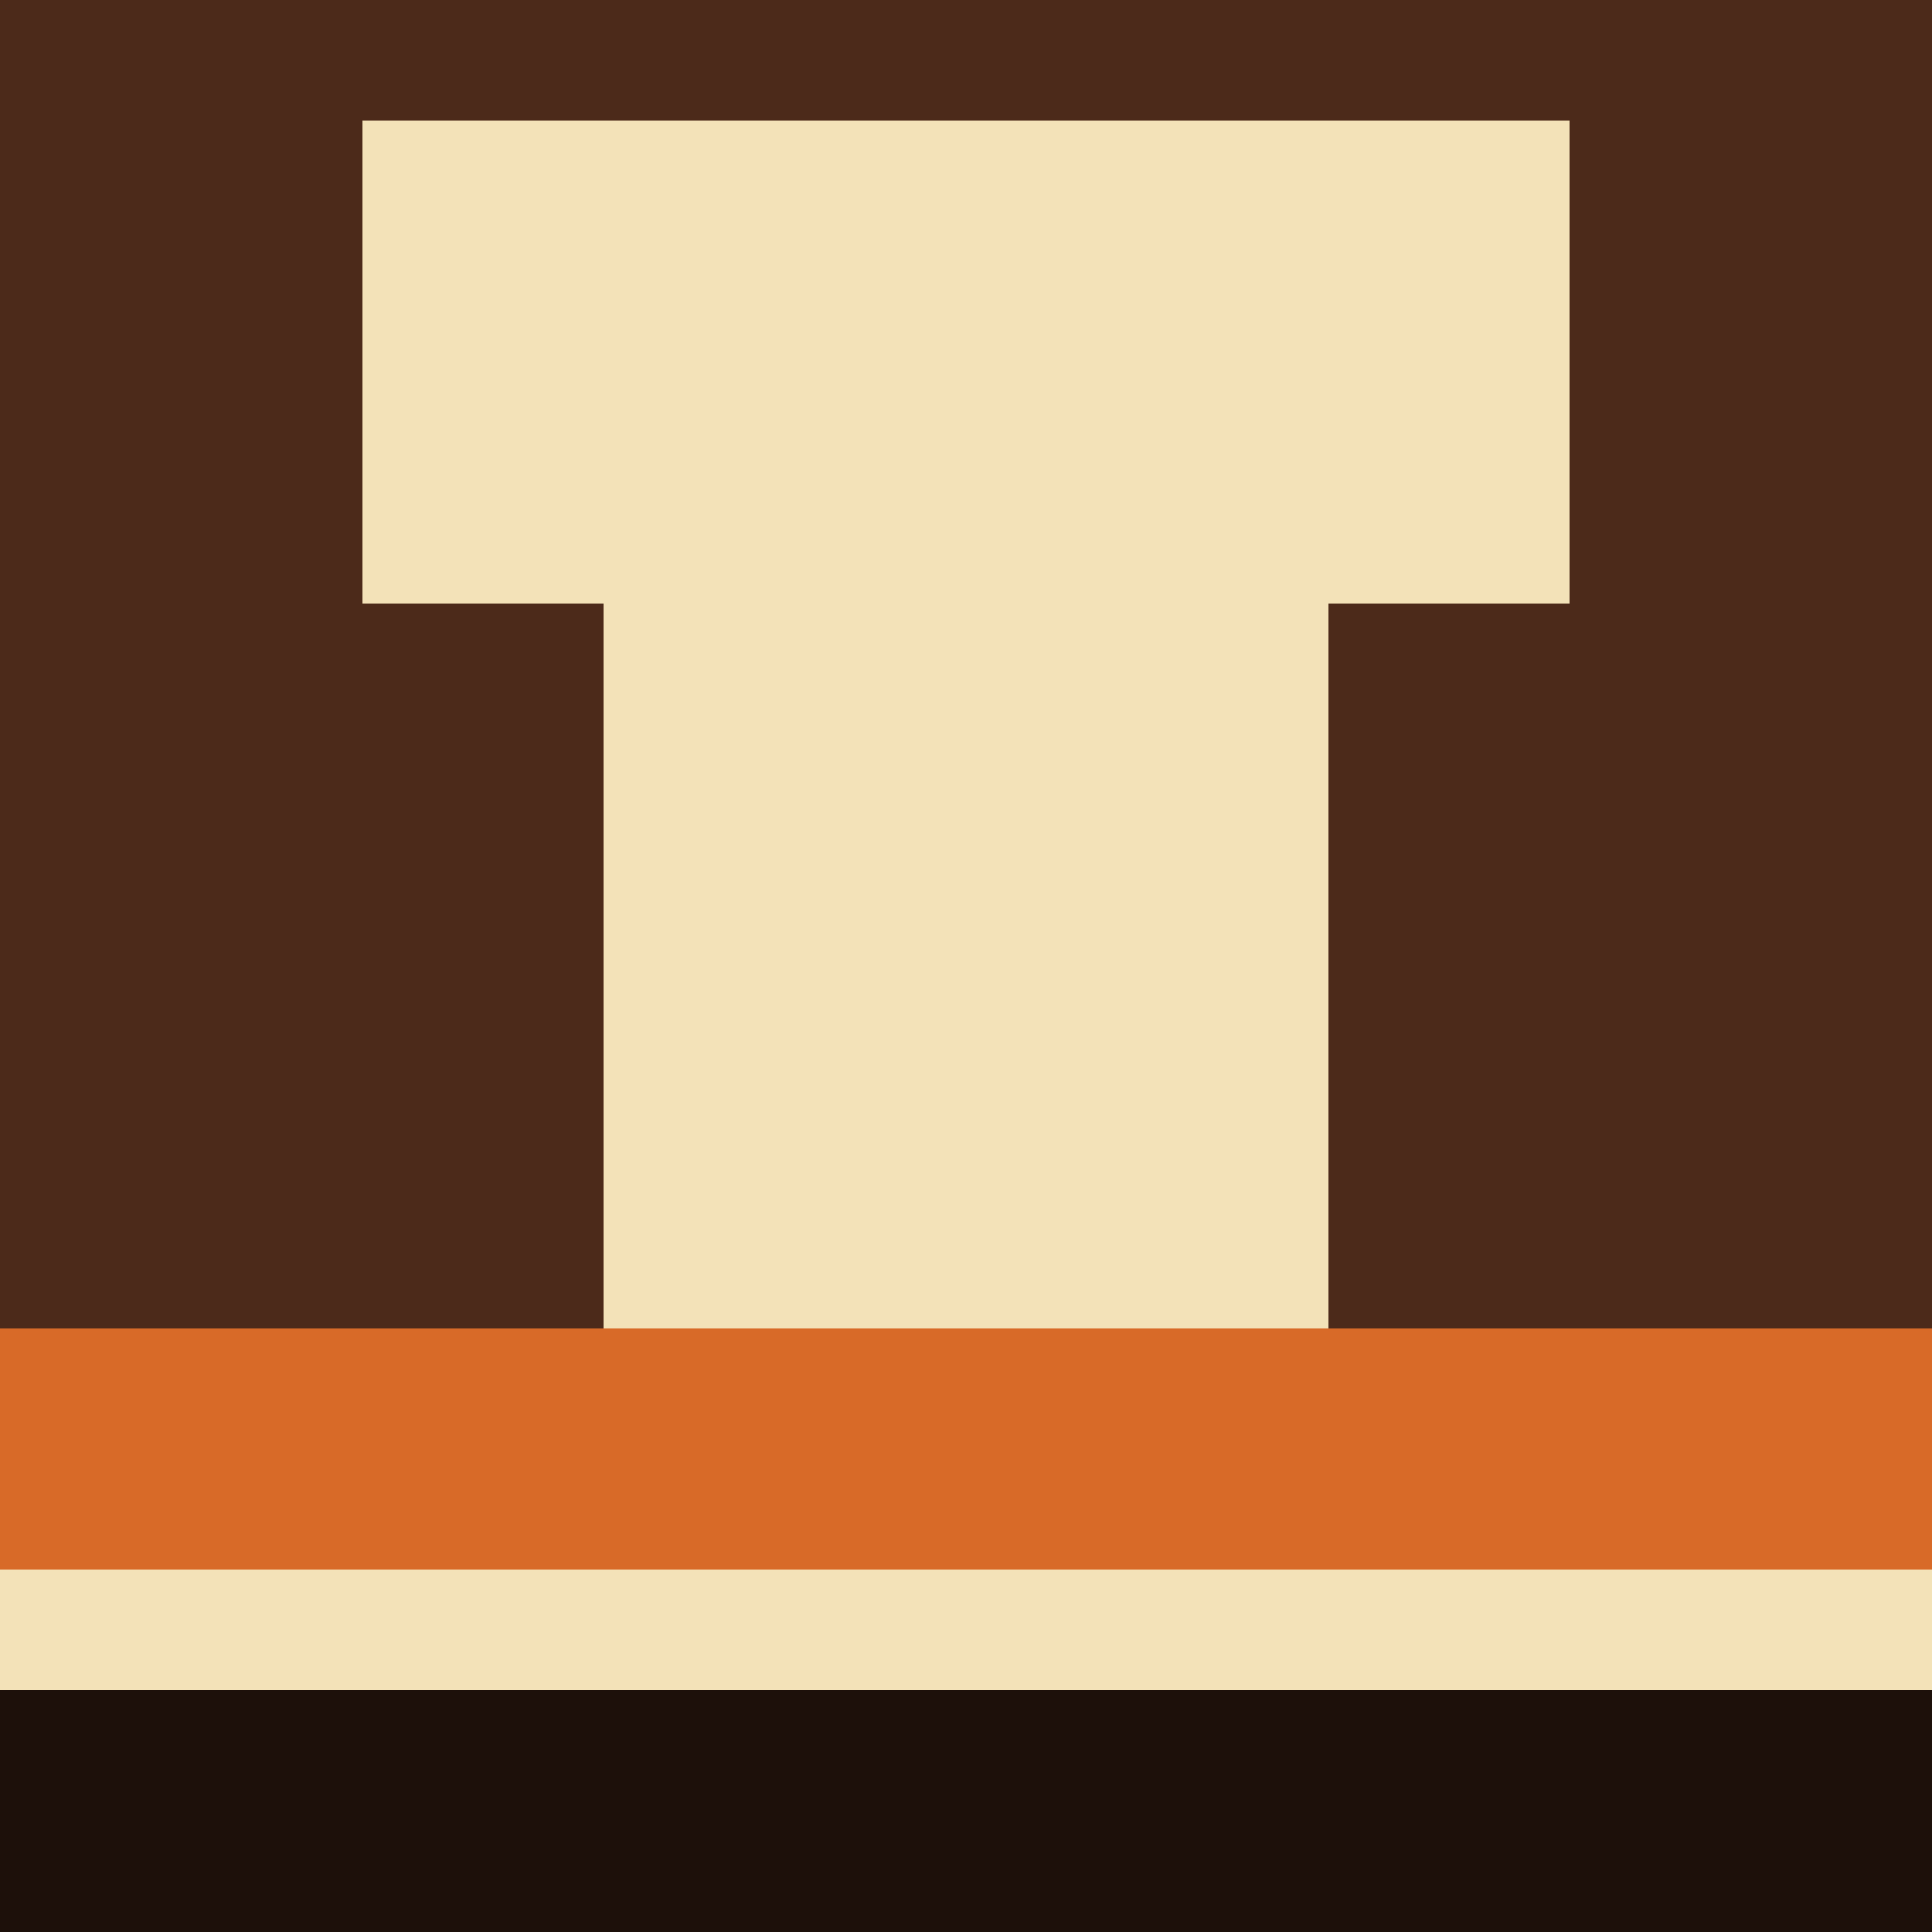
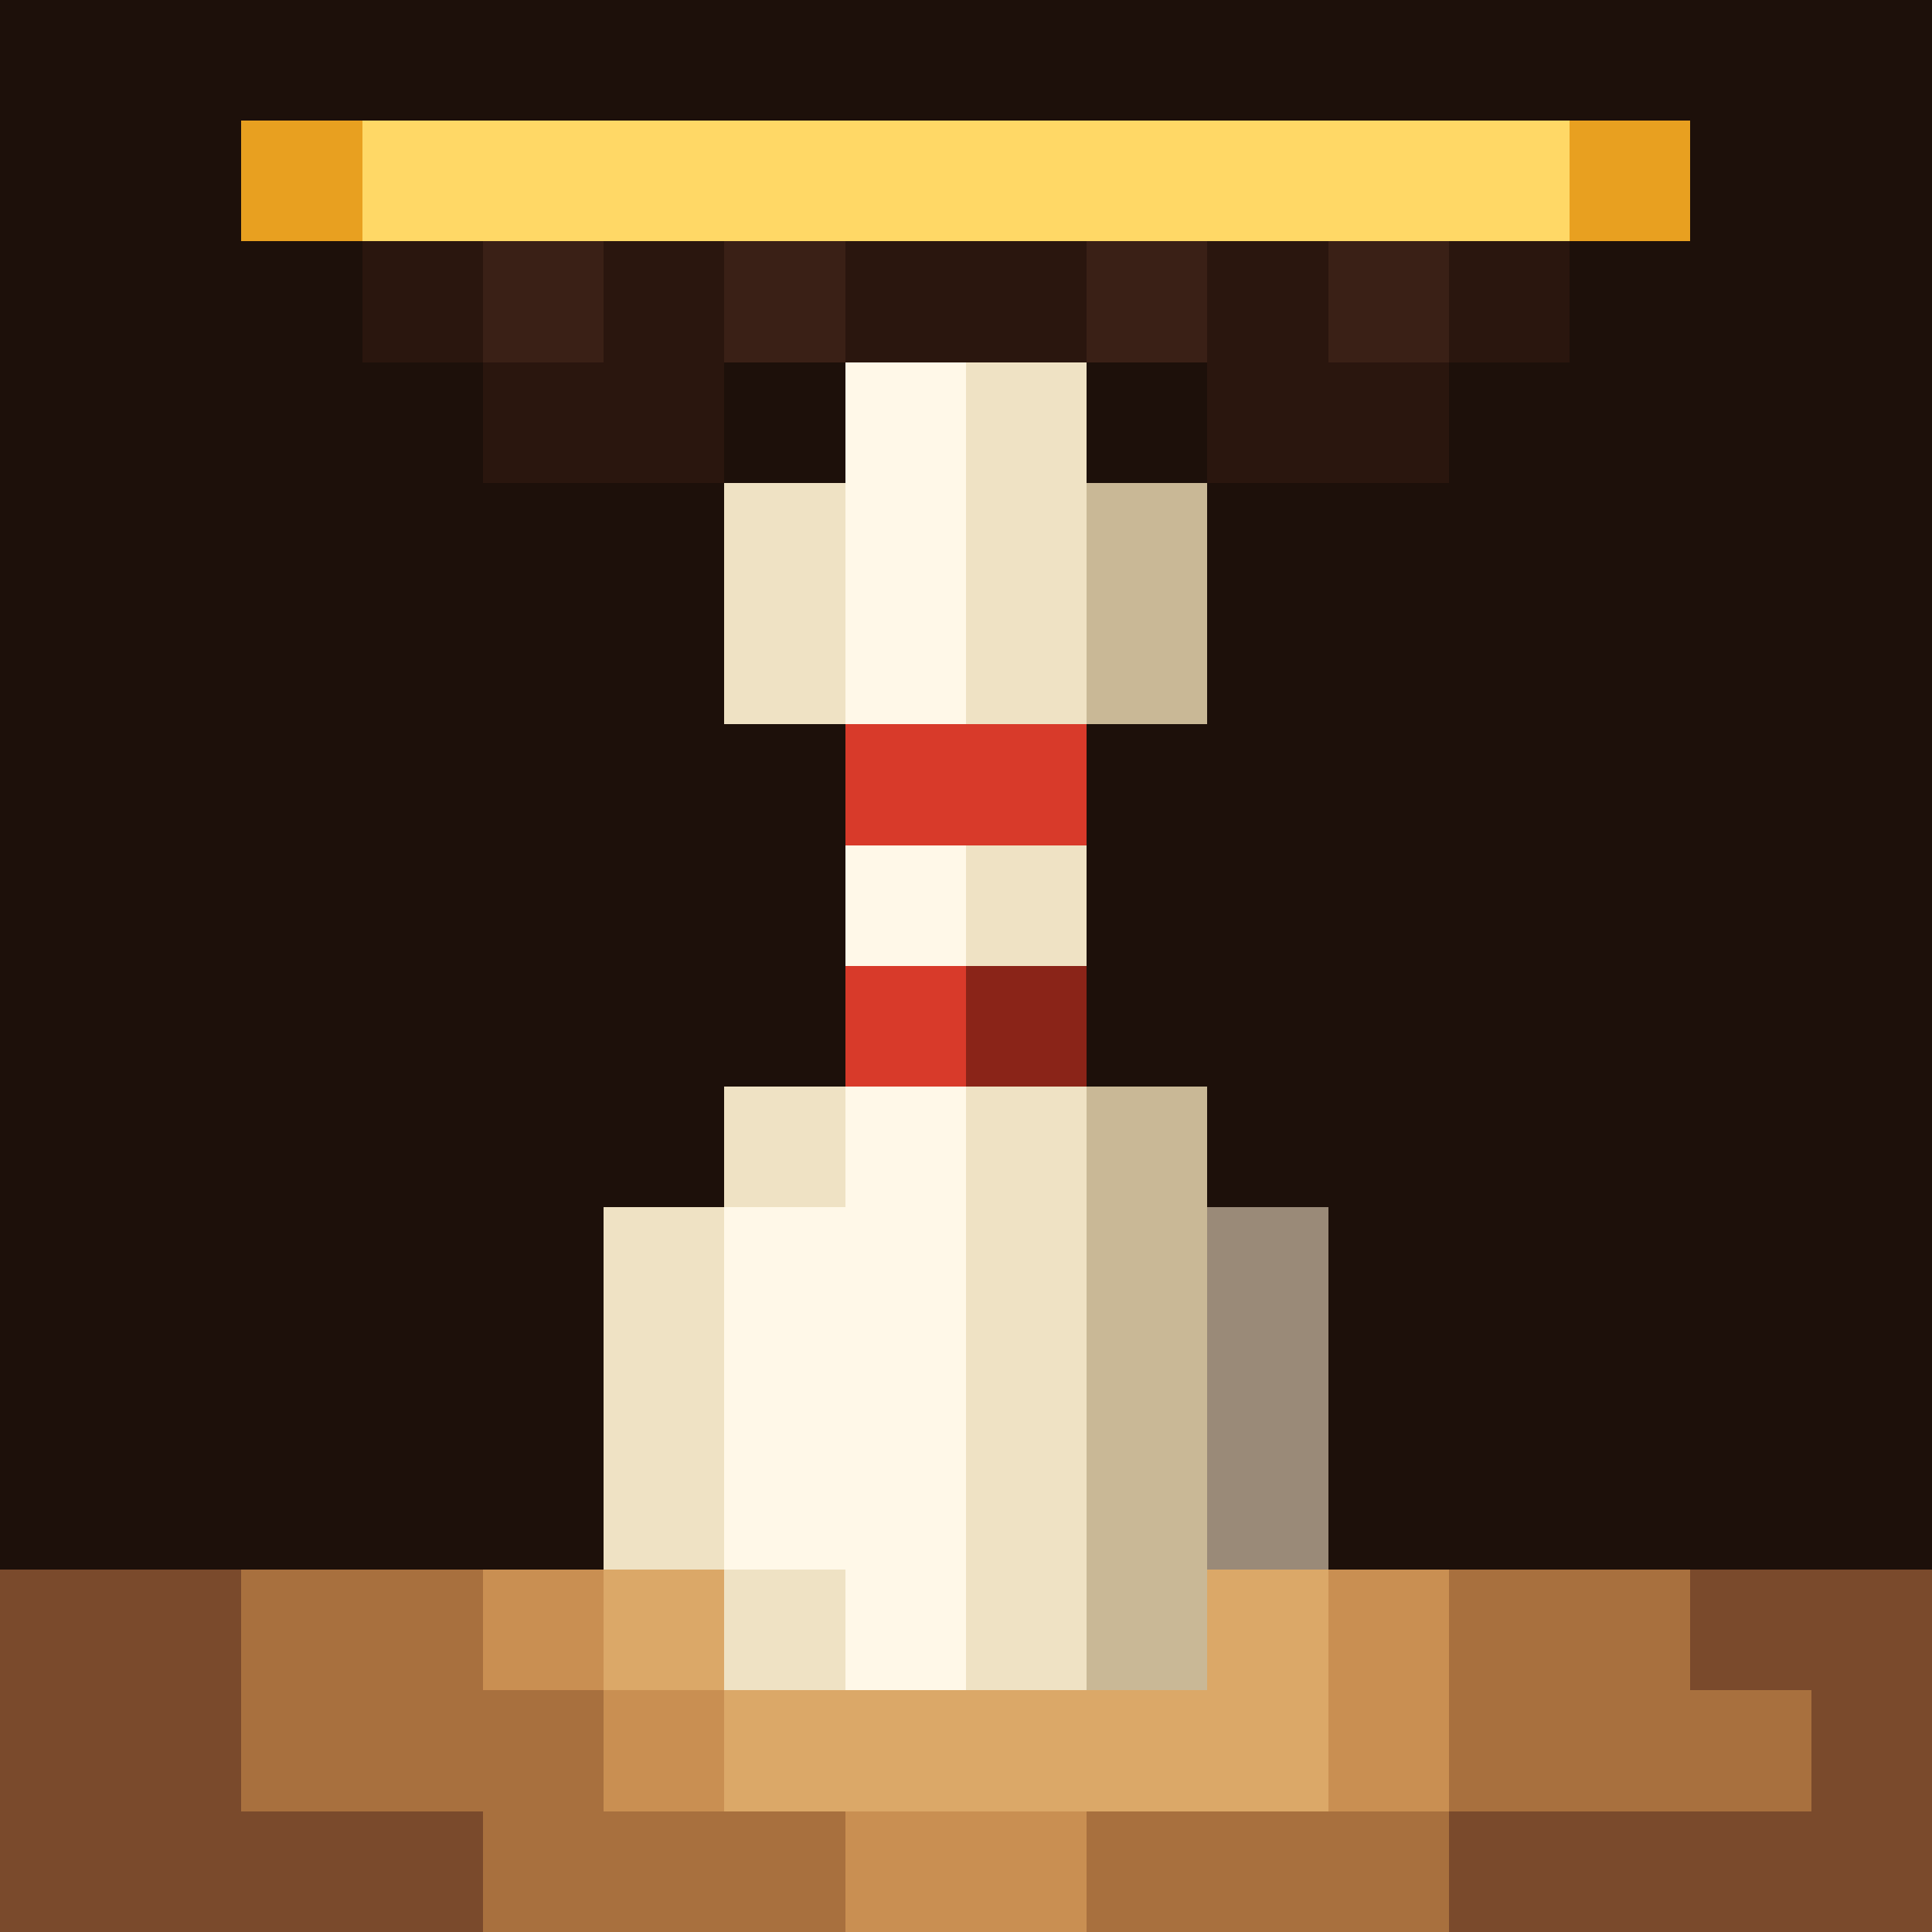
<svg xmlns="http://www.w3.org/2000/svg" viewBox="0 0 16 16" shape-rendering="crispEdges">
-   <rect width="16" height="16" fill="#4c2a1a" />
-   <rect x="3" y="1" width="10" height="1" fill="#f3e2b8" />
-   <rect x="3" y="2" width="10" height="1" fill="#f3e2b8" />
-   <rect x="3" y="3" width="10" height="1" fill="#f3e2b8" />
-   <rect x="3" y="4" width="10" height="1" fill="#f3e2b8" />
-   <rect x="5" y="5" width="6" height="1" fill="#f3e2b8" />
-   <rect x="5" y="6" width="6" height="1" fill="#f3e2b8" />
-   <rect x="5" y="7" width="6" height="1" fill="#f3e2b8" />
-   <rect x="5" y="8" width="6" height="1" fill="#f3e2b8" />
-   <rect x="5" y="9" width="6" height="1" fill="#f3e2b8" />
-   <rect x="5" y="10" width="6" height="1" fill="#f3e2b8" />
-   <rect x="0" y="11" width="16" height="1" fill="#d86a28" />
-   <rect x="0" y="12" width="16" height="1" fill="#d86a28" />
-   <rect x="0" y="13" width="16" height="1" fill="#f3e2b8" />
-   <rect x="0" y="14" width="16" height="1" fill="#1d100a" />
-   <rect x="0" y="15" width="16" height="1" fill="#1d100a" />
+   <rect width="16" height="16" fill="#1d100a" />
+   <rect x="2" y="1" width="1" height="1" fill="#e8a020" />
+   <rect x="3" y="1" width="1" height="1" fill="#ffd866" />
+   <rect x="4" y="1" width="1" height="1" fill="#ffd866" />
+   <rect x="5" y="1" width="1" height="1" fill="#ffd866" />
+   <rect x="6" y="1" width="1" height="1" fill="#ffd866" />
+   <rect x="7" y="1" width="1" height="1" fill="#ffd866" />
+   <rect x="8" y="1" width="1" height="1" fill="#ffd866" />
+   <rect x="9" y="1" width="1" height="1" fill="#ffd866" />
+   <rect x="10" y="1" width="1" height="1" fill="#ffd866" />
+   <rect x="11" y="1" width="1" height="1" fill="#ffd866" />
+   <rect x="12" y="1" width="1" height="1" fill="#ffd866" />
+   <rect x="13" y="1" width="1" height="1" fill="#e8a020" />
+   <rect x="3" y="2" width="1" height="1" fill="#2a160e" />
+   <rect x="4" y="2" width="1" height="1" fill="#3a2016" />
+   <rect x="5" y="2" width="1" height="1" fill="#2a160e" />
+   <rect x="6" y="2" width="1" height="1" fill="#3a2016" />
+   <rect x="7" y="2" width="1" height="1" fill="#2a160e" />
+   <rect x="8" y="2" width="1" height="1" fill="#2a160e" />
+   <rect x="9" y="2" width="1" height="1" fill="#3a2016" />
+   <rect x="10" y="2" width="1" height="1" fill="#2a160e" />
+   <rect x="11" y="2" width="1" height="1" fill="#3a2016" />
+   <rect x="12" y="2" width="1" height="1" fill="#2a160e" />
+   <rect x="4" y="3" width="1" height="1" fill="#2a160e" />
+   <rect x="5" y="3" width="1" height="1" fill="#2a160e" />
+   <rect x="7" y="3" width="1" height="1" fill="#fff8e8" />
+   <rect x="8" y="3" width="1" height="1" fill="#efe2c4" />
+   <rect x="10" y="3" width="1" height="1" fill="#2a160e" />
+   <rect x="11" y="3" width="1" height="1" fill="#2a160e" />
+   <rect x="6" y="4" width="1" height="1" fill="#efe2c4" />
+   <rect x="7" y="4" width="1" height="1" fill="#fff8e8" />
+   <rect x="8" y="4" width="1" height="1" fill="#efe2c4" />
+   <rect x="9" y="4" width="1" height="1" fill="#c9b896" />
+   <rect x="6" y="5" width="1" height="1" fill="#efe2c4" />
+   <rect x="7" y="5" width="1" height="1" fill="#fff8e8" />
+   <rect x="8" y="5" width="1" height="1" fill="#efe2c4" />
+   <rect x="9" y="5" width="1" height="1" fill="#c9b896" />
+   <rect x="7" y="6" width="1" height="1" fill="#d83a2a" />
+   <rect x="8" y="6" width="1" height="1" fill="#d83a2a" />
+   <rect x="7" y="7" width="1" height="1" fill="#fff8e8" />
+   <rect x="8" y="7" width="1" height="1" fill="#efe2c4" />
+   <rect x="7" y="8" width="1" height="1" fill="#d83a2a" />
+   <rect x="8" y="8" width="1" height="1" fill="#8a2418" />
+   <rect x="6" y="9" width="1" height="1" fill="#efe2c4" />
+   <rect x="7" y="9" width="1" height="1" fill="#fff8e8" />
+   <rect x="8" y="9" width="1" height="1" fill="#efe2c4" />
+   <rect x="9" y="9" width="1" height="1" fill="#c9b896" />
+   <rect x="5" y="10" width="1" height="1" fill="#efe2c4" />
+   <rect x="6" y="10" width="1" height="1" fill="#fff8e8" />
+   <rect x="7" y="10" width="1" height="1" fill="#fff8e8" />
+   <rect x="8" y="10" width="1" height="1" fill="#efe2c4" />
+   <rect x="9" y="10" width="1" height="1" fill="#c9b896" />
+   <rect x="10" y="10" width="1" height="1" fill="#9a8a78" />
+   <rect x="5" y="11" width="1" height="1" fill="#efe2c4" />
+   <rect x="6" y="11" width="1" height="1" fill="#fff8e8" />
+   <rect x="7" y="11" width="1" height="1" fill="#fff8e8" />
+   <rect x="8" y="11" width="1" height="1" fill="#efe2c4" />
+   <rect x="9" y="11" width="1" height="1" fill="#c9b896" />
+   <rect x="10" y="11" width="1" height="1" fill="#9a8a78" />
+   <rect x="5" y="12" width="1" height="1" fill="#efe2c4" />
+   <rect x="6" y="12" width="1" height="1" fill="#fff8e8" />
+   <rect x="7" y="12" width="1" height="1" fill="#fff8e8" />
+   <rect x="8" y="12" width="1" height="1" fill="#efe2c4" />
+   <rect x="9" y="12" width="1" height="1" fill="#c9b896" />
+   <rect x="10" y="12" width="1" height="1" fill="#9a8a78" />
+   <rect x="0" y="13" width="1" height="1" fill="#7a4a2c" />
+   <rect x="1" y="13" width="1" height="1" fill="#7a4a2c" />
+   <rect x="2" y="13" width="1" height="1" fill="#a8703e" />
+   <rect x="3" y="13" width="1" height="1" fill="#a8703e" />
+   <rect x="4" y="13" width="1" height="1" fill="#c98f52" />
+   <rect x="5" y="13" width="1" height="1" fill="#dba868" />
+   <rect x="6" y="13" width="1" height="1" fill="#efe2c4" />
+   <rect x="7" y="13" width="1" height="1" fill="#fff8e8" />
+   <rect x="8" y="13" width="1" height="1" fill="#efe2c4" />
+   <rect x="9" y="13" width="1" height="1" fill="#c9b896" />
+   <rect x="10" y="13" width="1" height="1" fill="#dba868" />
+   <rect x="11" y="13" width="1" height="1" fill="#c98f52" />
+   <rect x="12" y="13" width="1" height="1" fill="#a8703e" />
+   <rect x="13" y="13" width="1" height="1" fill="#a8703e" />
+   <rect x="14" y="13" width="1" height="1" fill="#7a4a2c" />
+   <rect x="15" y="13" width="1" height="1" fill="#7a4a2c" />
+   <rect x="0" y="14" width="1" height="1" fill="#7a4a2c" />
+   <rect x="1" y="14" width="1" height="1" fill="#7a4a2c" />
+   <rect x="2" y="14" width="1" height="1" fill="#a8703e" />
+   <rect x="3" y="14" width="1" height="1" fill="#a8703e" />
+   <rect x="4" y="14" width="1" height="1" fill="#a8703e" />
+   <rect x="5" y="14" width="1" height="1" fill="#c98f52" />
+   <rect x="6" y="14" width="1" height="1" fill="#dba868" />
+   <rect x="7" y="14" width="1" height="1" fill="#dba868" />
+   <rect x="8" y="14" width="1" height="1" fill="#dba868" />
+   <rect x="9" y="14" width="1" height="1" fill="#dba868" />
+   <rect x="10" y="14" width="1" height="1" fill="#dba868" />
+   <rect x="11" y="14" width="1" height="1" fill="#c98f52" />
+   <rect x="12" y="14" width="1" height="1" fill="#a8703e" />
+   <rect x="13" y="14" width="1" height="1" fill="#a8703e" />
+   <rect x="14" y="14" width="1" height="1" fill="#a8703e" />
+   <rect x="15" y="14" width="1" height="1" fill="#7a4a2c" />
+   <rect x="0" y="15" width="1" height="1" fill="#7a4a2c" />
+   <rect x="1" y="15" width="1" height="1" fill="#7a4a2c" />
+   <rect x="2" y="15" width="1" height="1" fill="#7a4a2c" />
+   <rect x="3" y="15" width="1" height="1" fill="#7a4a2c" />
+   <rect x="4" y="15" width="1" height="1" fill="#a8703e" />
+   <rect x="5" y="15" width="1" height="1" fill="#a8703e" />
+   <rect x="6" y="15" width="1" height="1" fill="#a8703e" />
+   <rect x="7" y="15" width="1" height="1" fill="#c98f52" />
+   <rect x="8" y="15" width="1" height="1" fill="#c98f52" />
+   <rect x="9" y="15" width="1" height="1" fill="#a8703e" />
+   <rect x="10" y="15" width="1" height="1" fill="#a8703e" />
+   <rect x="11" y="15" width="1" height="1" fill="#a8703e" />
+   <rect x="12" y="15" width="1" height="1" fill="#7a4a2c" />
+   <rect x="13" y="15" width="1" height="1" fill="#7a4a2c" />
+   <rect x="14" y="15" width="1" height="1" fill="#7a4a2c" />
+   <rect x="15" y="15" width="1" height="1" fill="#7a4a2c" />
</svg>
